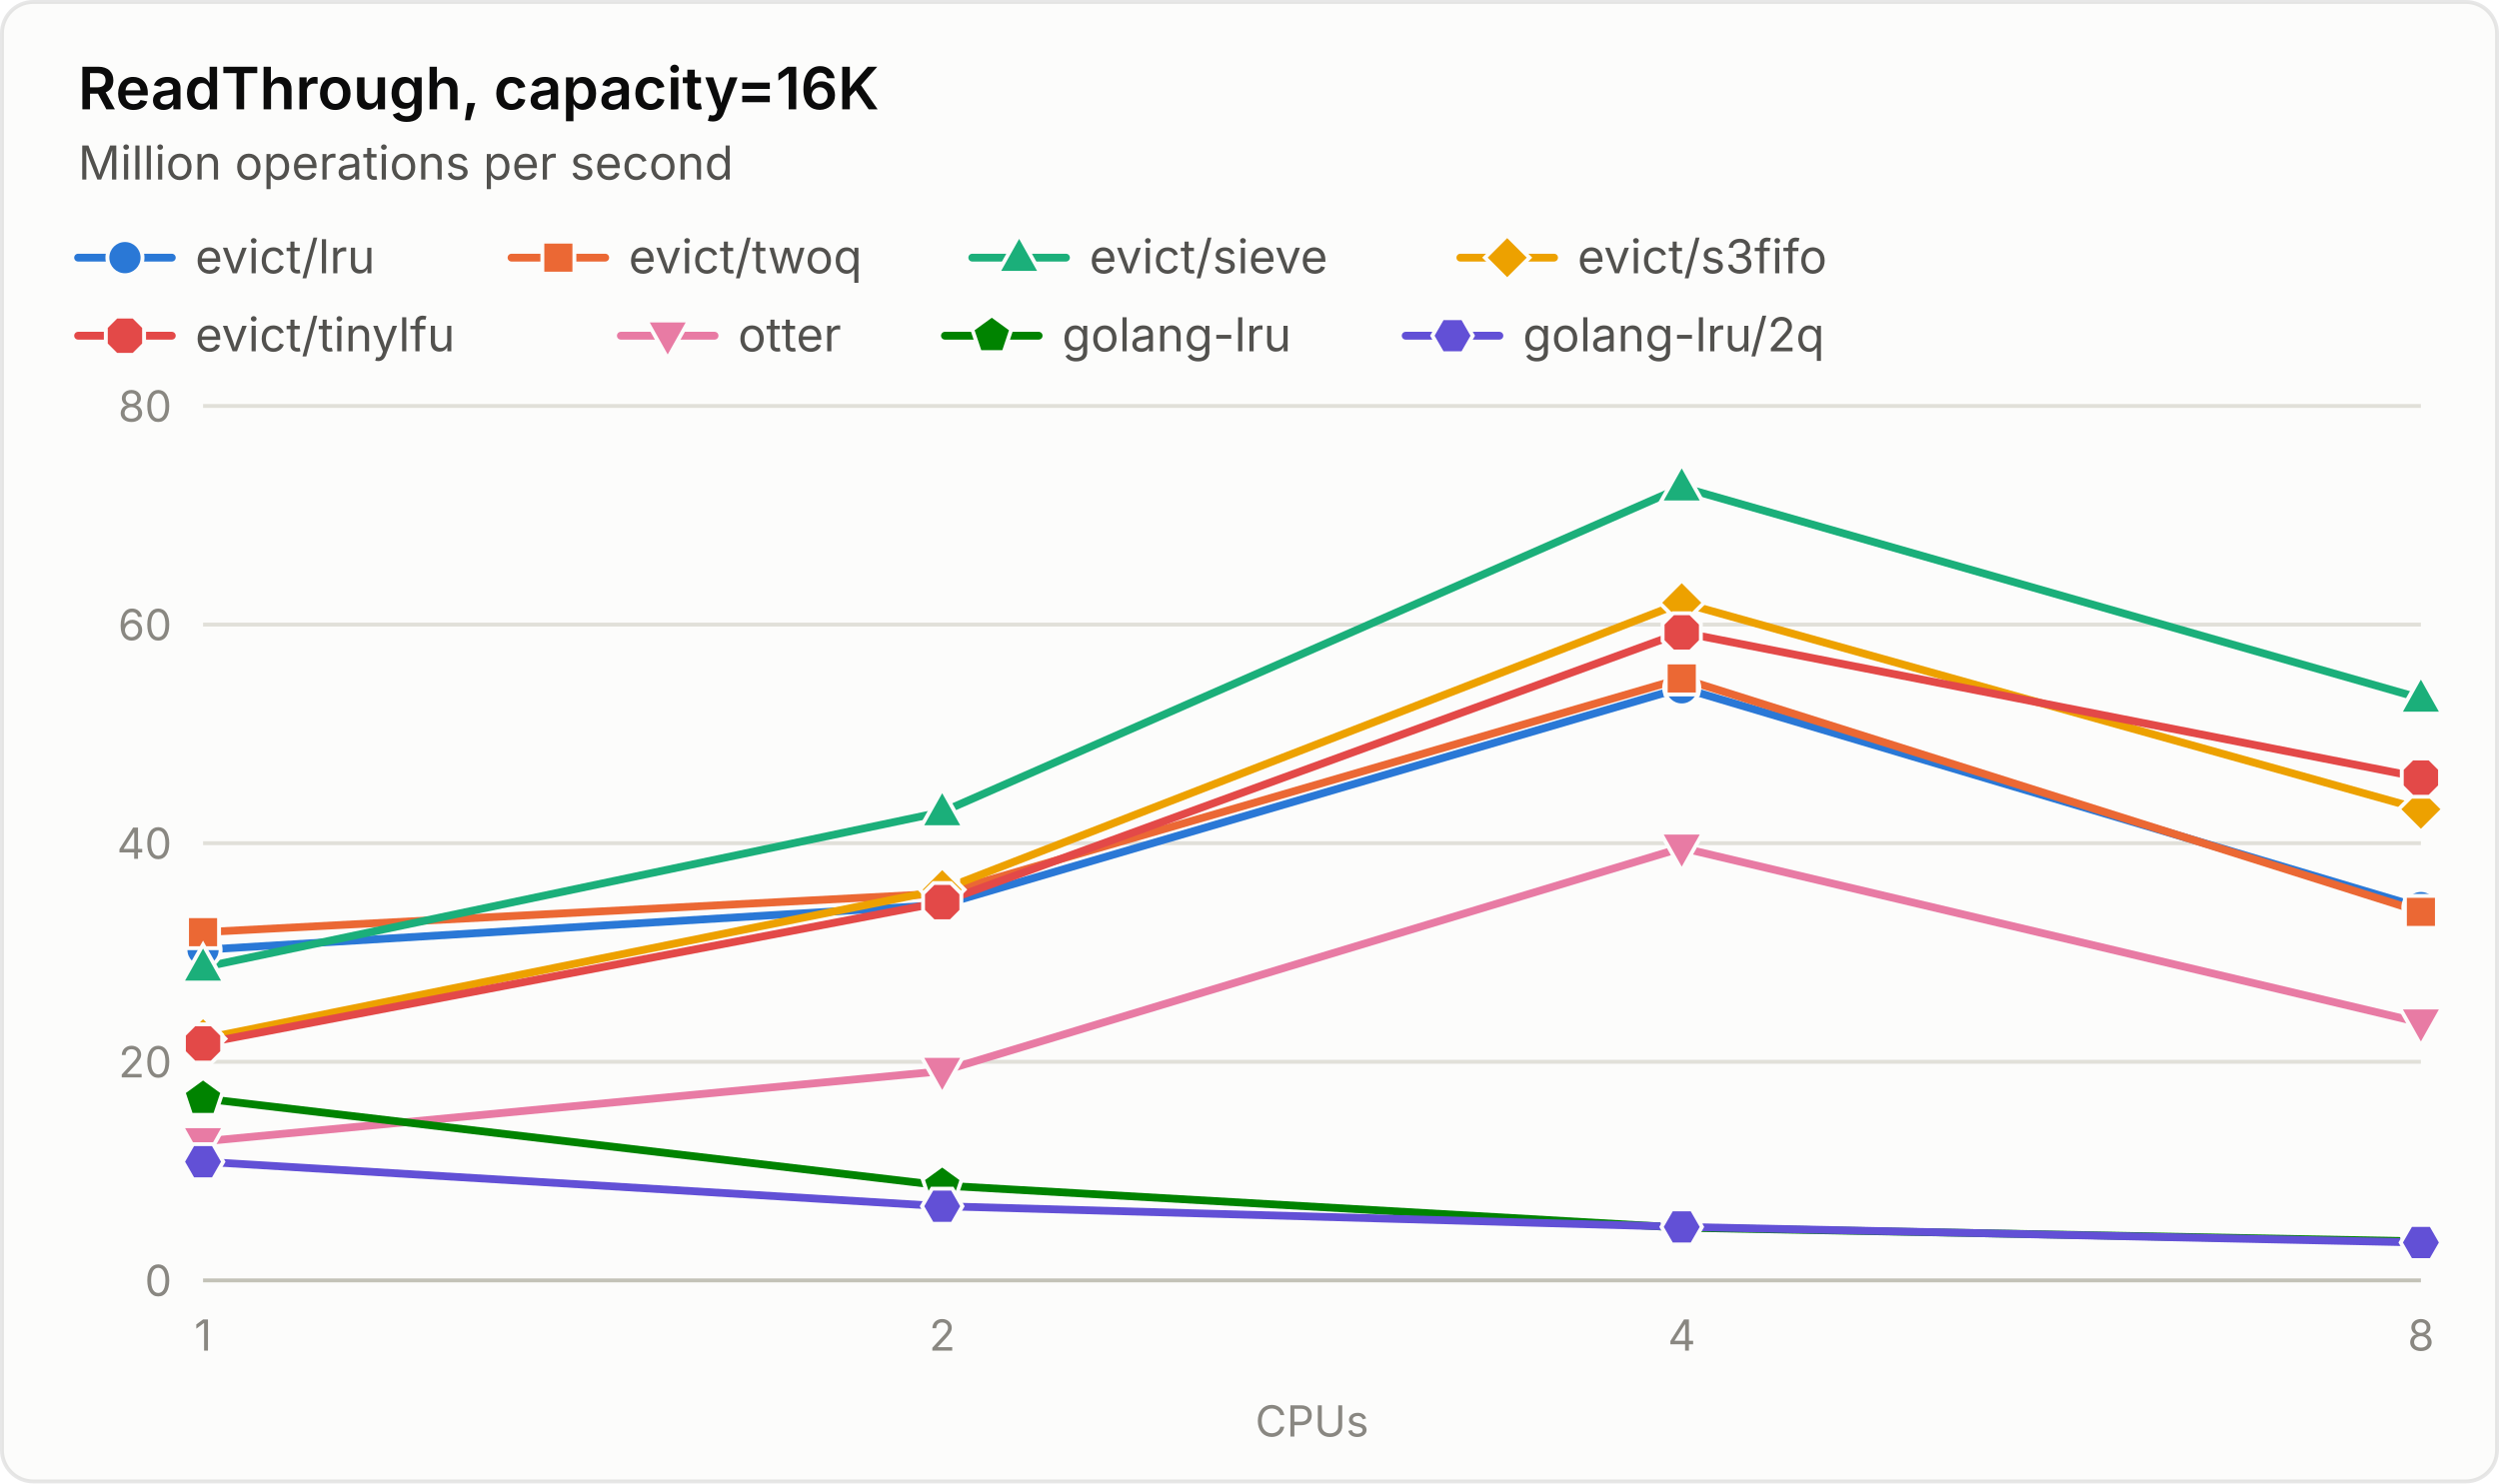
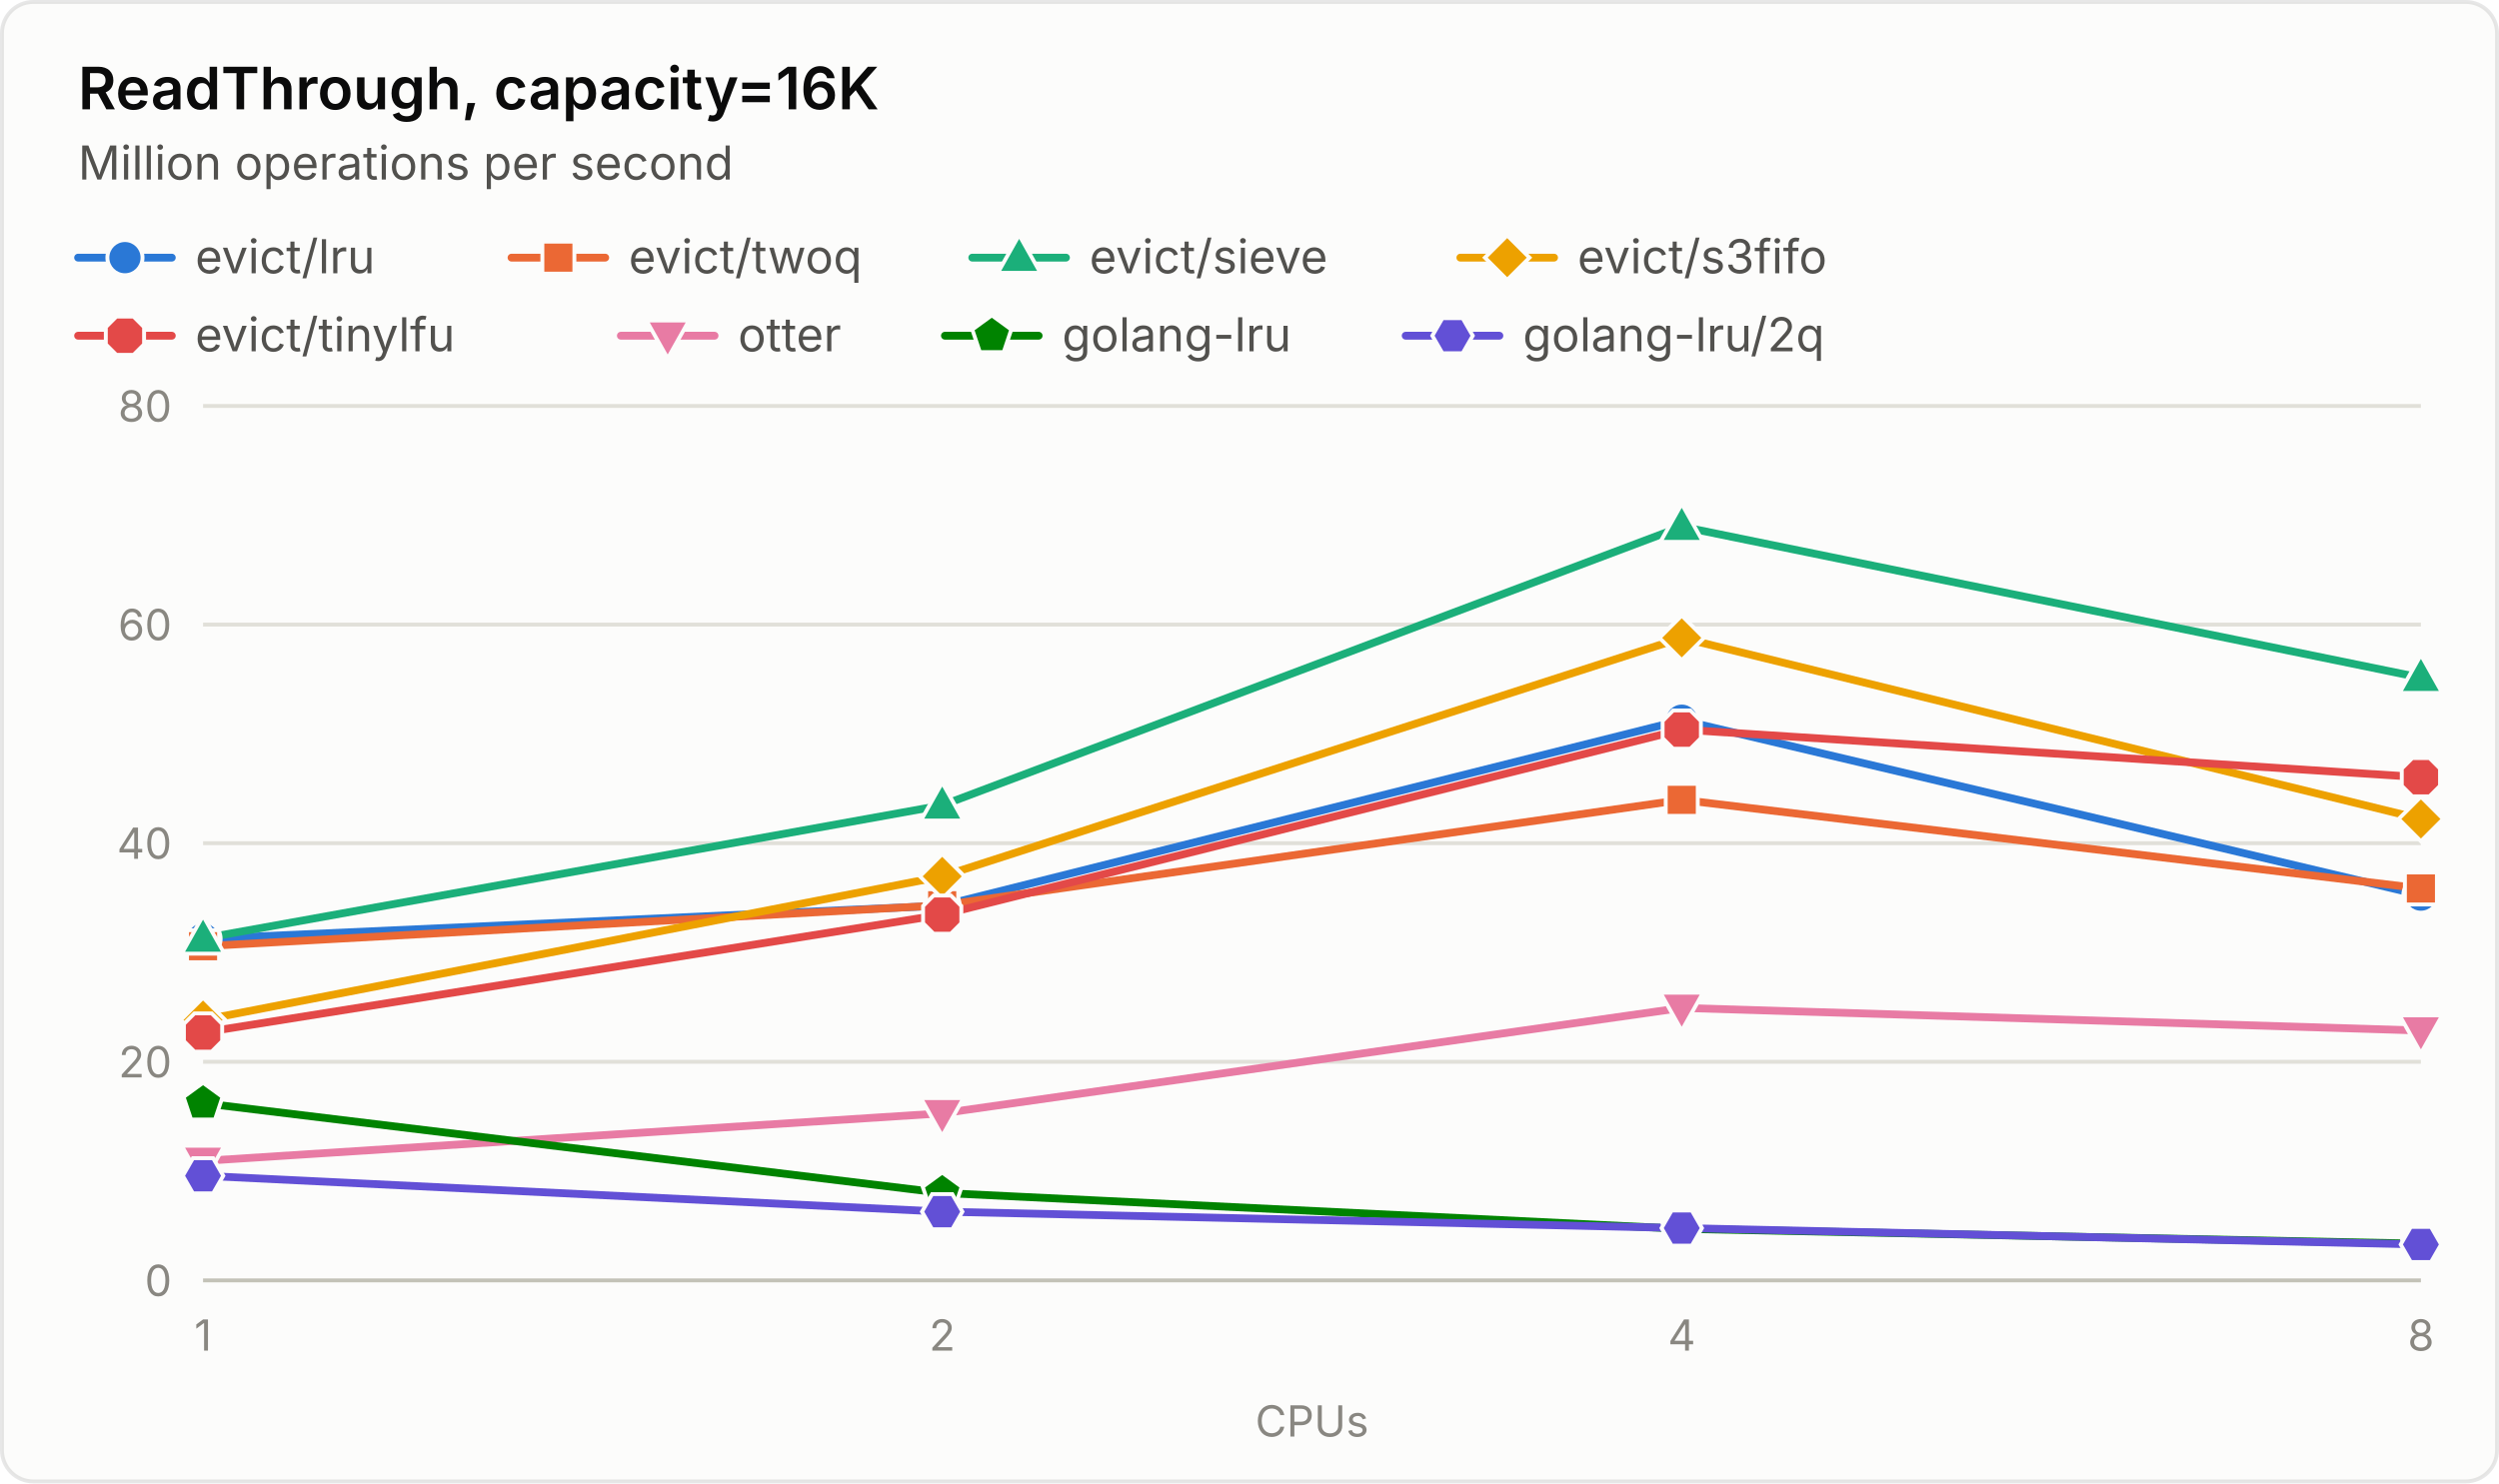
<svg xmlns="http://www.w3.org/2000/svg" viewBox="0 0 640 380" width="640" height="380" role="img" aria-labelledby="title desc">
  <style>
text { font-family: system-ui, -apple-system, "Segoe UI", sans-serif; }
.title { font-size: 15px; font-weight: 600; }
.unit, .legend { font-size: 12px; }
.tick { font-size: 11px; font-variant-numeric: tabular-nums; }
.grid, .axis { stroke-width: 1; }
.line { fill: none; stroke-width: 2; stroke-linejoin: round; stroke-linecap: round; }
.ref { fill: none; stroke-width: 1.5; stroke-linejoin: round; stroke-linecap: round; }
.mark { stroke-width: 2; paint-order: stroke; }
.surface { fill: #fcfcfb; stroke: rgba(11,11,11,0.10); }
.title { fill: #0b0b0b; }
.unit, .legend { fill: #52514e; }
.tick { fill: #898781; }
.grid { stroke: #e1e0d9; }
.axis { stroke: #c3c2b7; }
.ref { stroke: #898781; }
.mark { stroke: #fcfcfb; }
.s0 { stroke: #2a78d6; } .m0 { fill: #2a78d6; }
.s1 { stroke: #eb6834; } .m1 { fill: #eb6834; }
.s2 { stroke: #1baf7a; } .m2 { fill: #1baf7a; }
.s3 { stroke: #eda100; } .m3 { fill: #eda100; }
.s7 { stroke: #e34948; } .m7 { fill: #e34948; }
.s4 { stroke: #e87ba4; } .m4 { fill: #e87ba4; }
.s5 { stroke: #008300; } .m5 { fill: #008300; }
.s6 { stroke: #6250d6; } .m6 { fill: #6250d6; }
@media (prefers-color-scheme: dark) {
  .surface { fill: #1a1a19; stroke: rgba(255,255,255,0.10); }
  .title { fill: #f0efec; }
  .unit, .legend { fill: #c3c2b7; }
  .tick { fill: #898781; }
  .grid { stroke: #2c2c2a; }
  .axis { stroke: #383835; }
  .ref { stroke: #898781; }
  .mark { stroke: #1a1a19; }
  .s0 { stroke: #3987e5; } .m0 { fill: #3987e5; }
  .s1 { stroke: #d95926; } .m1 { fill: #d95926; }
  .s2 { stroke: #199e70; } .m2 { fill: #199e70; }
  .s3 { stroke: #c98500; } .m3 { fill: #c98500; }
  .s7 { stroke: #e66767; } .m7 { fill: #e66767; }
  .s4 { stroke: #d55181; } .m4 { fill: #d55181; }
  .s5 { stroke: #008300; } .m5 { fill: #008300; }
  .s6 { stroke: #9085e9; } .m6 { fill: #9085e9; }
}
</style>
  <rect class="surface" x="0.5" y="0.5" width="639" height="379" rx="8" />
  <text class="title" x="20" y="28">ReadThrough, capacity=16K</text>
  <text class="unit" x="20" y="46">Million operations per second</text>
  <path class="line s0" d="M20,66 h24" />
  <circle class="mark m0" cx="32" cy="66" r="4" />
  <text class="legend" x="50" y="70">evict/lru</text>
  <path class="line s1" d="M131,66 h24" />
  <path class="mark m1" d="M139.4,62.4L146.6,62.4L146.6,69.6L139.4,69.6Z" />
  <text class="legend" x="161" y="70">evict/twoq</text>
  <path class="line s2" d="M249,66 h24" />
  <path class="mark m2" d="M261,61.2L265.6,69.4L256.4,69.4Z" />
  <text class="legend" x="279" y="70">evict/sieve</text>
  <path class="line s3" d="M374,66 h24" />
  <path class="mark m3" d="M386,61L391,66L386,71L381,66Z" />
  <text class="legend" x="404" y="70">evict/s3fifo</text>
  <path class="line s7" d="M20,86 h24" />
  <path class="mark m7" d="M30,81.6L34,81.6L36.4,84L36.4,88L34,90.4L30,90.4L27.6,88L27.6,84Z" />
  <text class="legend" x="50" y="90">evict/tinylfu</text>
  <path class="line s4" d="M159,86 h24" />
  <path class="mark m4" d="M171,90.8L175.6,82.6L166.4,82.6Z" />
  <text class="legend" x="189" y="90">otter</text>
  <path class="line s5" d="M242,86 h24" />
  <path class="mark m5" d="M254,81.4L258.4,84.6L256.7,89.7L251.3,89.7L249.6,84.6Z" />
  <text class="legend" x="272" y="90">golang-lru</text>
  <path class="line s6" d="M360,86 h24" />
  <path class="mark m6" d="M369.7,82L374.3,82L376.6,86L374.3,90L369.7,90L367.4,86Z" />
  <text class="legend" x="390" y="90">golang-lru/2q</text>
  <path class="axis" d="M52,328 h568" />
  <text class="tick" x="44" y="332" text-anchor="end">0</text>
  <path class="grid" d="M52,272 h568" />
  <text class="tick" x="44" y="276" text-anchor="end">20</text>
  <path class="grid" d="M52,216 h568" />
  <text class="tick" x="44" y="220" text-anchor="end">40</text>
  <path class="grid" d="M52,160 h568" />
  <text class="tick" x="44" y="164" text-anchor="end">60</text>
  <path class="grid" d="M52,104 h568" />
  <text class="tick" x="44" y="108" text-anchor="end">80</text>
  <text class="tick" x="52" y="346" text-anchor="middle">1</text>
  <text class="tick" x="241.3" y="346" text-anchor="middle">2</text>
  <text class="tick" x="430.7" y="346" text-anchor="middle">4</text>
  <text class="tick" x="620" y="346" text-anchor="middle">8</text>
  <text class="tick" x="336" y="368" text-anchor="middle">CPUs</text>
-   <path class="line s0" d="M52,243.3L241.3,231.8L430.7,176.2L620,232.5" />
-   <path class="line s1" d="M52,238.8L241.3,228.9L430.7,173.8L620,233.6" />
-   <path class="line s2" d="M52,247.8L241.3,208L430.7,124.8L620,178.9" />
-   <path class="line s3" d="M52,266.1L241.3,227.9L430.7,154.4L620,207.3" />
-   <path class="line s7" d="M52,267.3L241.3,231.1L430.7,162L620,199.2" />
-   <path class="line s4" d="M52,292.4L241.3,274.4L430.7,217.2L620,262" />
-   <path class="line s5" d="M52,281.4L241.3,303.7L430.7,314.5L620,318" />
-   <path class="line s6" d="M52,297.6L241.3,309L430.7,314.3L620,318.3" />
+   <path class="line s0" d="M52,240.5L241.3,232L430.7,184.5L620,229.3" />
+   <path class="line s1" d="M52,242.4L241.3,231.9L430.7,204.9L620,227.6" />
+   <path class="line s2" d="M52,240.4L241.3,206.3L430.7,134.9L620,173.6" />
+   <path class="line s3" d="M52,261.3L241.3,224.5L430.7,163.4L620,209.8" />
+   <path class="line s7" d="M52,264.5L241.3,234.3L430.7,186.9L620,199.1" />
+   <path class="line s4" d="M52,297.4L241.3,285.2L430.7,258.2L620,264" />
+   <path class="line s5" d="M52,282.6L241.3,305.6L430.7,314.8L620,318.6" />
+   <path class="line s6" d="M52,301.2L241.3,310.4L430.7,314.6L620,318.8" />
  <g>
-     <circle class="mark m0" cx="52" cy="243.3" r="4" />
+     <circle class="mark m0" cx="52" cy="240.5" r="4" />
  </g>
  <g>
-     <circle class="mark m0" cx="241.3" cy="231.8" r="4" />
+     <circle class="mark m0" cx="241.3" cy="232" r="4" />
  </g>
  <g>
-     <circle class="mark m0" cx="430.7" cy="176.2" r="4" />
+     <circle class="mark m0" cx="430.7" cy="184.5" r="4" />
  </g>
  <g>
-     <circle class="mark m0" cx="620" cy="232.5" r="4" />
+     <circle class="mark m0" cx="620" cy="229.3" r="4" />
  </g>
  <g>
-     <path class="mark m1" d="M48.4,235.2L55.6,235.2L55.6,242.4L48.4,242.4Z" />
+     <path class="mark m1" d="M48.4,238.8L55.6,238.8L55.6,246L48.4,246Z" />
  </g>
  <g>
-     <path class="mark m1" d="M237.7,225.3L244.9,225.3L244.9,232.5L237.7,232.5Z" />
+     <path class="mark m1" d="M237.7,228.3L244.9,228.3L244.9,235.5L237.7,235.5Z" />
  </g>
  <g>
-     <path class="mark m1" d="M427.1,170.2L434.3,170.2L434.3,177.4L427.1,177.4Z" />
+     <path class="mark m1" d="M427.1,201.3L434.3,201.3L434.3,208.5L427.1,208.5Z" />
  </g>
  <g>
-     <path class="mark m1" d="M616.4,230L623.6,230L623.6,237.2L616.4,237.2Z" />
+     <path class="mark m1" d="M616.4,224L623.6,224L623.6,231.2L616.4,231.2Z" />
  </g>
  <g>
-     <path class="mark m2" d="M52,243L56.6,251.2L47.4,251.2Z" />
+     <path class="mark m2" d="M52,235.6L56.6,243.8L47.4,243.8Z" />
  </g>
  <g>
-     <path class="mark m2" d="M241.3,203.2L245.9,211.4L236.7,211.4Z" />
+     <path class="mark m2" d="M241.3,201.5L245.9,209.7L236.7,209.7Z" />
  </g>
  <g>
-     <path class="mark m2" d="M430.7,120L435.3,128.2L426.1,128.2Z" />
+     <path class="mark m2" d="M430.7,130.1L435.3,138.3L426.1,138.3Z" />
  </g>
  <g>
-     <path class="mark m2" d="M620,174.1L624.6,182.3L615.4,182.3Z" />
+     <path class="mark m2" d="M620,168.8L624.6,177L615.4,177Z" />
  </g>
  <g>
-     <path class="mark m3" d="M52,261.1L57,266.1L52,271.1L47,266.1Z" />
+     <path class="mark m3" d="M52,256.3L57,261.3L52,266.3L47,261.3Z" />
  </g>
  <g>
-     <path class="mark m3" d="M241.3,222.9L246.3,227.9L241.3,232.9L236.3,227.9Z" />
+     <path class="mark m3" d="M241.3,219.5L246.3,224.5L241.3,229.5L236.3,224.5Z" />
  </g>
  <g>
-     <path class="mark m3" d="M430.7,149.4L435.7,154.4L430.7,159.4L425.7,154.4Z" />
+     <path class="mark m3" d="M430.7,158.4L435.7,163.4L430.7,168.4L425.7,163.4Z" />
  </g>
  <g>
-     <path class="mark m3" d="M620,202.3L625,207.3L620,212.3L615,207.3Z" />
+     <path class="mark m3" d="M620,204.8L625,209.8L620,214.8L615,209.8Z" />
  </g>
  <g>
-     <path class="mark m7" d="M50,262.9L54,262.9L56.4,265.3L56.4,269.3L54,271.7L50,271.7L47.6,269.3L47.6,265.3Z" />
+     <path class="mark m7" d="M50,260.1L54,260.1L56.4,262.5L56.4,266.5L54,268.9L50,268.9L47.6,266.5L47.6,262.5Z" />
  </g>
  <g>
-     <path class="mark m7" d="M239.3,226.7L243.3,226.7L245.7,229.1L245.7,233.1L243.3,235.5L239.3,235.5L236.9,233.1L236.9,229.1Z" />
+     <path class="mark m7" d="M239.3,229.9L243.3,229.9L245.7,232.3L245.7,236.3L243.3,238.7L239.3,238.7L236.9,236.3L236.9,232.3Z" />
  </g>
  <g>
-     <path class="mark m7" d="M428.7,157.6L432.7,157.6L435.1,160L435.1,164L432.7,166.4L428.7,166.4L426.3,164L426.3,160Z" />
+     <path class="mark m7" d="M428.7,182.5L432.7,182.5L435.1,184.9L435.1,188.9L432.7,191.3L428.7,191.3L426.3,188.9L426.3,184.9Z" />
  </g>
  <g>
-     <path class="mark m7" d="M618,194.8L622,194.8L624.4,197.2L624.4,201.2L622,203.6L618,203.6L615.6,201.2L615.6,197.2Z" />
+     <path class="mark m7" d="M618,194.7L622,194.7L624.4,197.1L624.4,201.1L622,203.5L618,203.5L615.6,201.1L615.6,197.1Z" />
  </g>
  <g>
-     <path class="mark m4" d="M52,297.2L56.6,289L47.4,289Z" />
+     <path class="mark m4" d="M52,302.2L56.6,294L47.4,294Z" />
  </g>
  <g>
-     <path class="mark m4" d="M241.3,279.2L245.9,271L236.7,271Z" />
+     <path class="mark m4" d="M241.3,290L245.9,281.8L236.7,281.8Z" />
  </g>
  <g>
-     <path class="mark m4" d="M430.7,222L435.3,213.8L426.1,213.8Z" />
+     <path class="mark m4" d="M430.7,263L435.3,254.8L426.1,254.8Z" />
  </g>
  <g>
-     <path class="mark m4" d="M620,266.8L624.6,258.6L615.4,258.6Z" />
+     <path class="mark m4" d="M620,268.8L624.6,260.6L615.4,260.6Z" />
  </g>
  <g>
-     <path class="mark m5" d="M52,276.8L56.4,280L54.7,285.1L49.3,285.1L47.6,280Z" />
+     <path class="mark m5" d="M52,278L56.4,281.2L54.7,286.3L49.3,286.3L47.6,281.2Z" />
  </g>
  <g>
-     <path class="mark m5" d="M241.3,299.1L245.7,302.3L244,307.4L238.6,307.4L236.9,302.3Z" />
+     <path class="mark m5" d="M241.3,301L245.7,304.2L244,309.3L238.6,309.3L236.9,304.2Z" />
  </g>
  <g>
-     <path class="mark m5" d="M430.7,309.9L435.1,313.1L433.4,318.2L428,318.2L426.3,313.1Z" />
+     <path class="mark m5" d="M430.7,310.2L435.1,313.4L433.4,318.5L428,318.5L426.3,313.4Z" />
  </g>
  <g>
-     <path class="mark m5" d="M620,313.4L624.4,316.6L622.7,321.7L617.3,321.7L615.6,316.6Z" />
+     <path class="mark m5" d="M620,314L624.4,317.2L622.7,322.3L617.3,322.3L615.6,317.2Z" />
  </g>
  <g>
-     <path class="mark m6" d="M49.7,293.6L54.3,293.6L56.6,297.6L54.3,301.6L49.7,301.6L47.4,297.6Z" />
+     <path class="mark m6" d="M49.7,297.2L54.3,297.2L56.6,301.2L54.3,305.2L49.7,305.2L47.4,301.2Z" />
  </g>
  <g>
-     <path class="mark m6" d="M239,305L243.6,305L245.9,309L243.6,313L239,313L236.7,309Z" />
+     <path class="mark m6" d="M239,306.4L243.6,306.4L245.9,310.4L243.6,314.4L239,314.4L236.7,310.4Z" />
  </g>
  <g>
-     <path class="mark m6" d="M428.4,310.3L433,310.3L435.3,314.3L433,318.3L428.4,318.3L426.1,314.3Z" />
+     <path class="mark m6" d="M428.4,310.6L433,310.6L435.3,314.6L433,318.6L428.4,318.6L426.1,314.6Z" />
  </g>
  <g>
-     <path class="mark m6" d="M617.7,314.3L622.3,314.3L624.6,318.3L622.3,322.3L617.7,322.3L615.4,318.3Z" />
+     <path class="mark m6" d="M617.7,314.8L622.3,314.8L624.6,318.8L622.3,322.8L617.7,322.8L615.4,318.8Z" />
  </g>
</svg>
